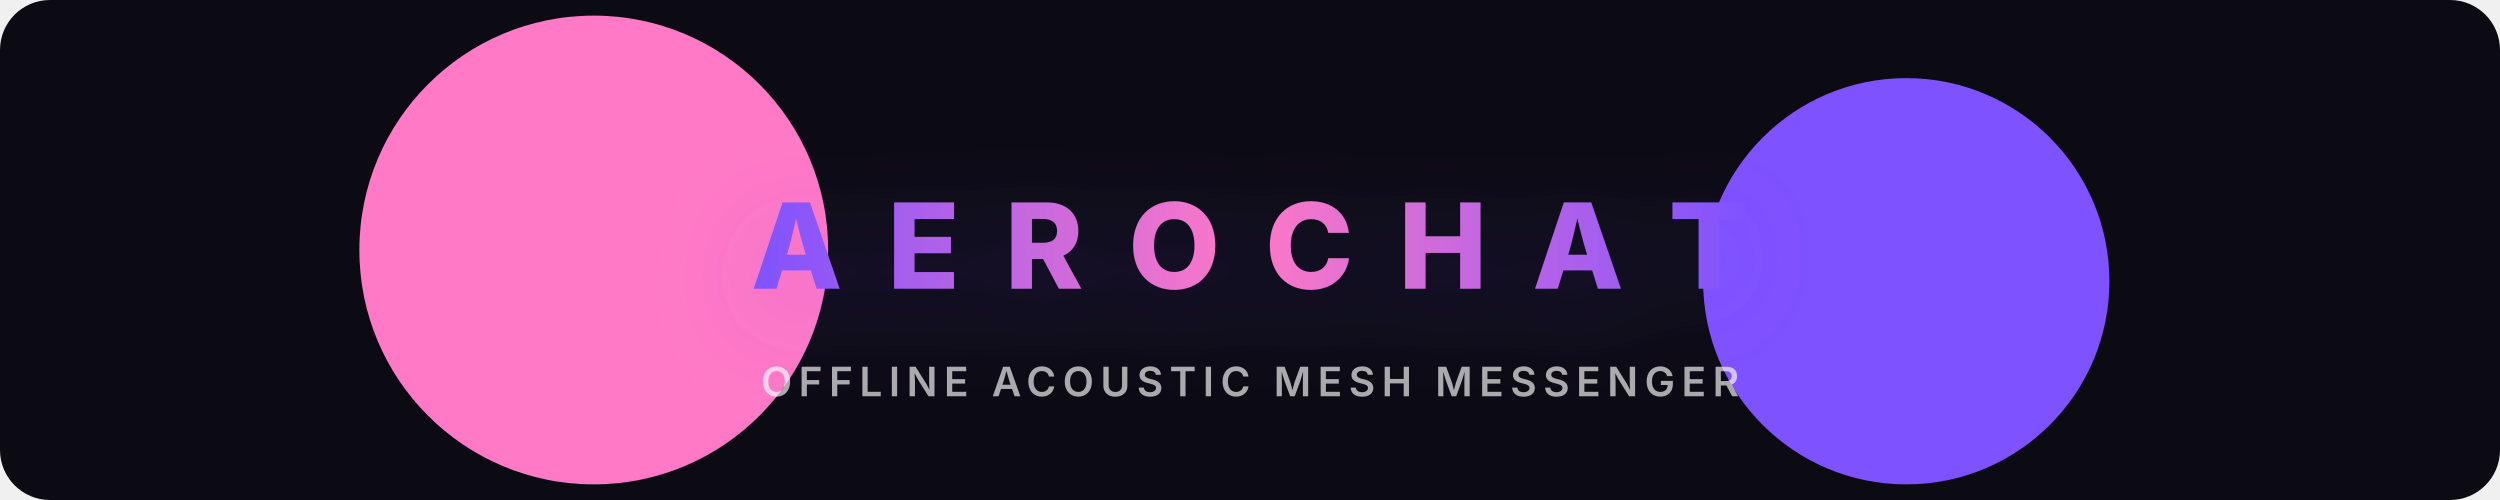
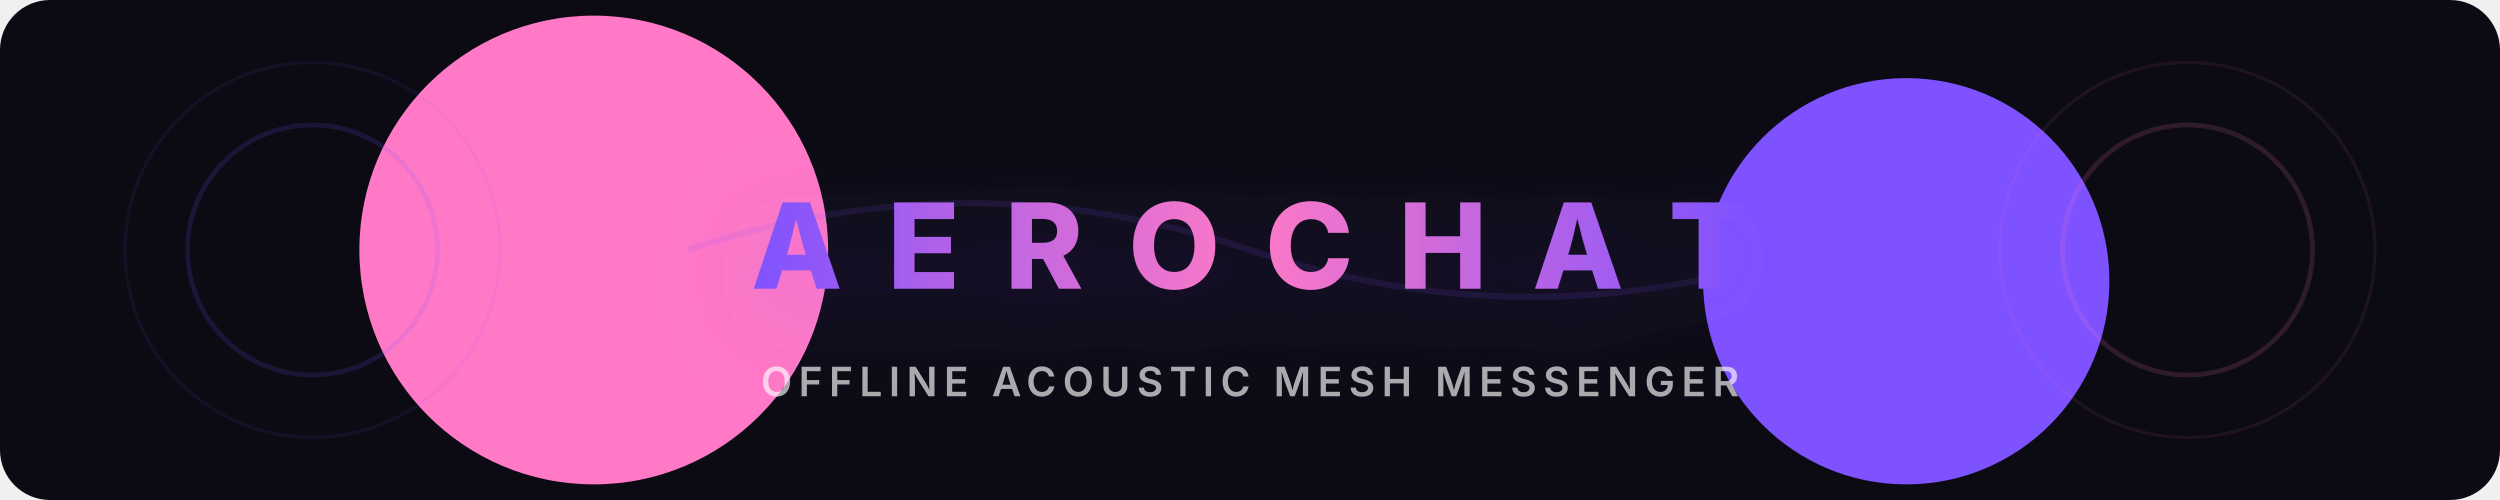
<svg xmlns="http://www.w3.org/2000/svg" width="800" height="160" viewBox="0 0 800 160" fill="none">
  <style>
    .text-title {
      font-family: 'Sora', 'Inter', system-ui, -apple-system, sans-serif;
      font-weight: 800;
      font-size: 38px;
      fill: url(#headerGrad);
      filter: drop-shadow(0px 8px 16px rgba(127, 82, 255, 0.3));
      letter-spacing: 0.08em;
    }
    .text-subtitle {
      font-family: 'Inter', system-ui, sans-serif;
      font-weight: 600;
      font-size: 13px;
      fill: #ffffff;
      opacity: 0.65;
      letter-spacing: 0.16em;
    }
    .glow-blob {
      animation: floatBlob 7s ease-in-out infinite alternate;
    }
    @keyframes floatBlob {
      0% { transform: translate(0px, 0px) scale(1); filter: blur(35px); opacity: 0.35; }
      100% { transform: translate(30px, -15px) scale(1.18); filter: blur(45px); opacity: 0.6; }
    }
  </style>
  <rect width="800" height="160" fill="#0c0b14" rx="16" />
  <circle class="glow-blob" cx="190" cy="80" r="75" fill="#ff79c6" />
  <circle class="glow-blob" cx="610" cy="90" r="65" fill="#7F52FF" style="animation-delay: -3.5s;" />
+   <circle cx="100" cy="80" r="40" stroke="rgba(127,82,255,0.15)" stroke-width="1.5" fill="none" />
+   <circle cx="100" cy="80" r="60" stroke="rgba(127,82,255,0.08)" stroke-width="1" fill="none" />
+   <circle cx="700" cy="80" r="40" stroke="rgba(255,121,198,0.15)" stroke-width="1.5" fill="none" />
+   <circle cx="700" cy="80" r="60" stroke="rgba(255,121,198,0.08)" stroke-width="1" fill="none" />
+   <path d="M 220 80 Q 310 50 400 80 T 580 80" stroke="rgba(127,82,255,0.12)" stroke-width="2" fill="none" />
  <text x="50%" y="78" dominant-baseline="middle" text-anchor="middle" class="text-title">A E R O C H A T</text>
  <text x="50%" y="122" dominant-baseline="middle" text-anchor="middle" class="text-subtitle">OFFLINE ACOUSTIC MESH MESSENGER</text>
  <defs>
    <linearGradient id="headerGrad" x1="0%" y1="0%" x2="100%" y2="0%">
      <stop offset="0%" stop-color="#7F52FF" />
      <stop offset="50%" stop-color="#ff79c6" />
      <stop offset="100%" stop-color="#7F52FF" />
    </linearGradient>
  </defs>
</svg>
